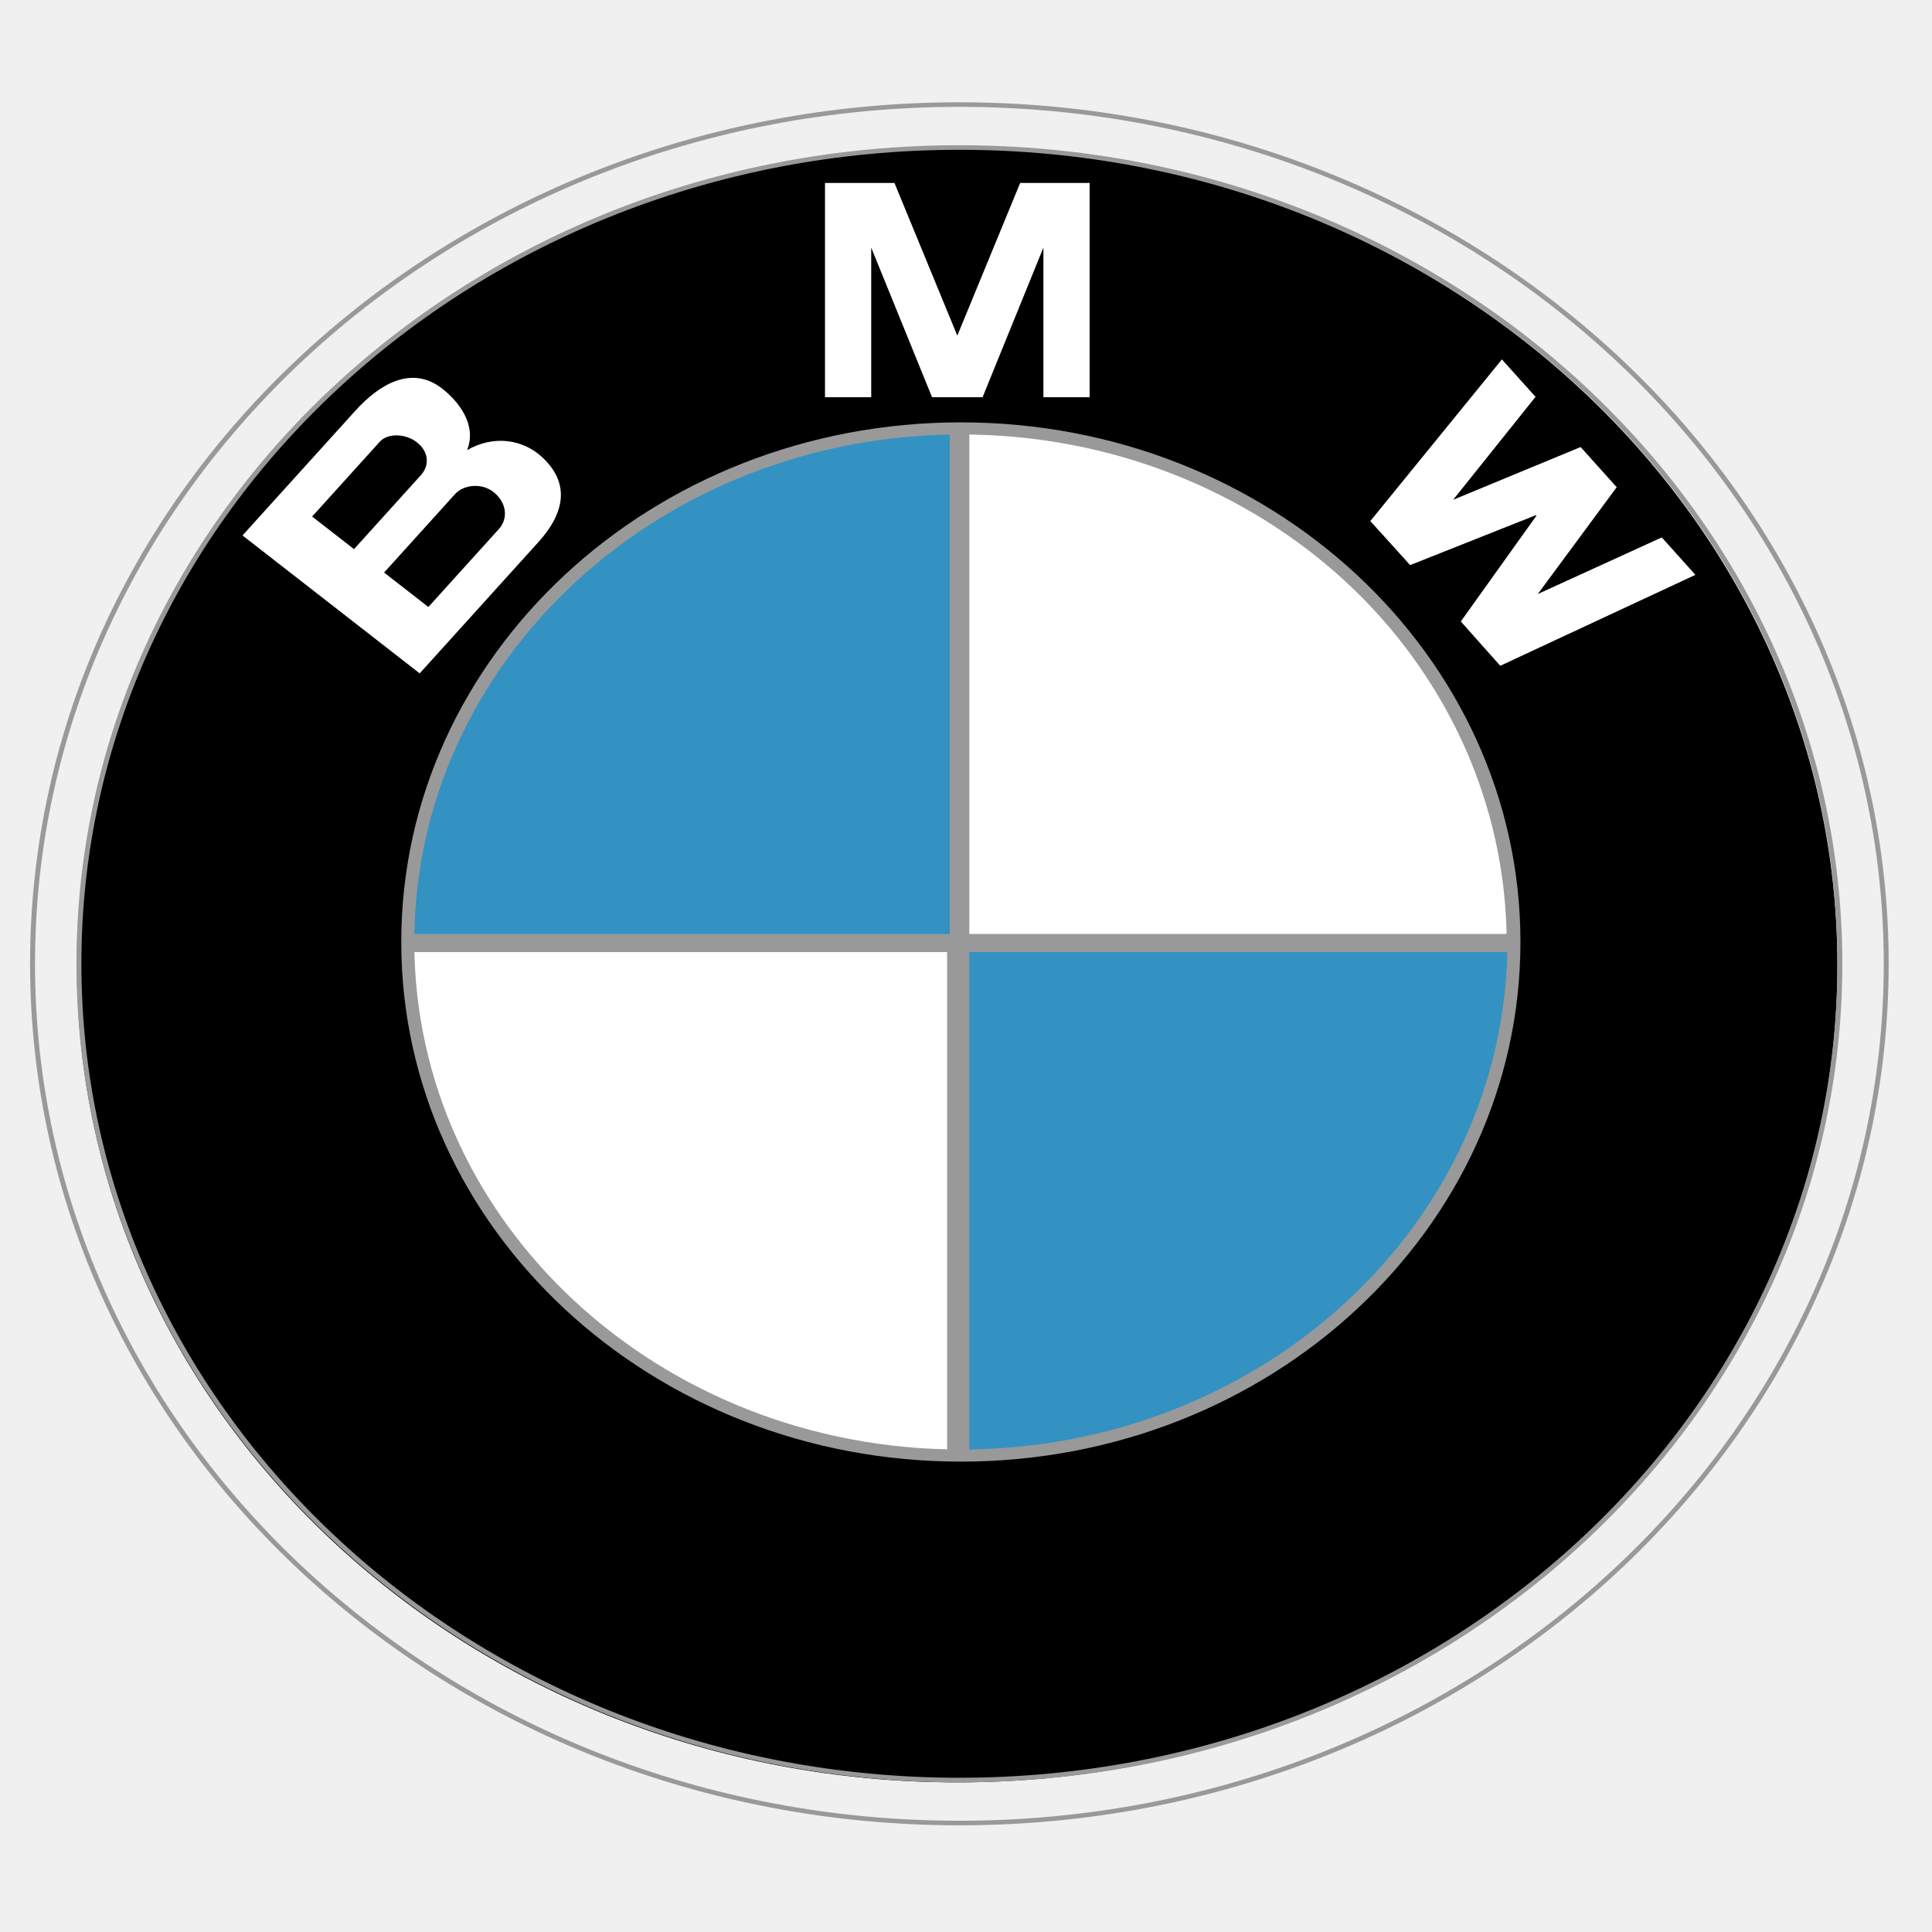
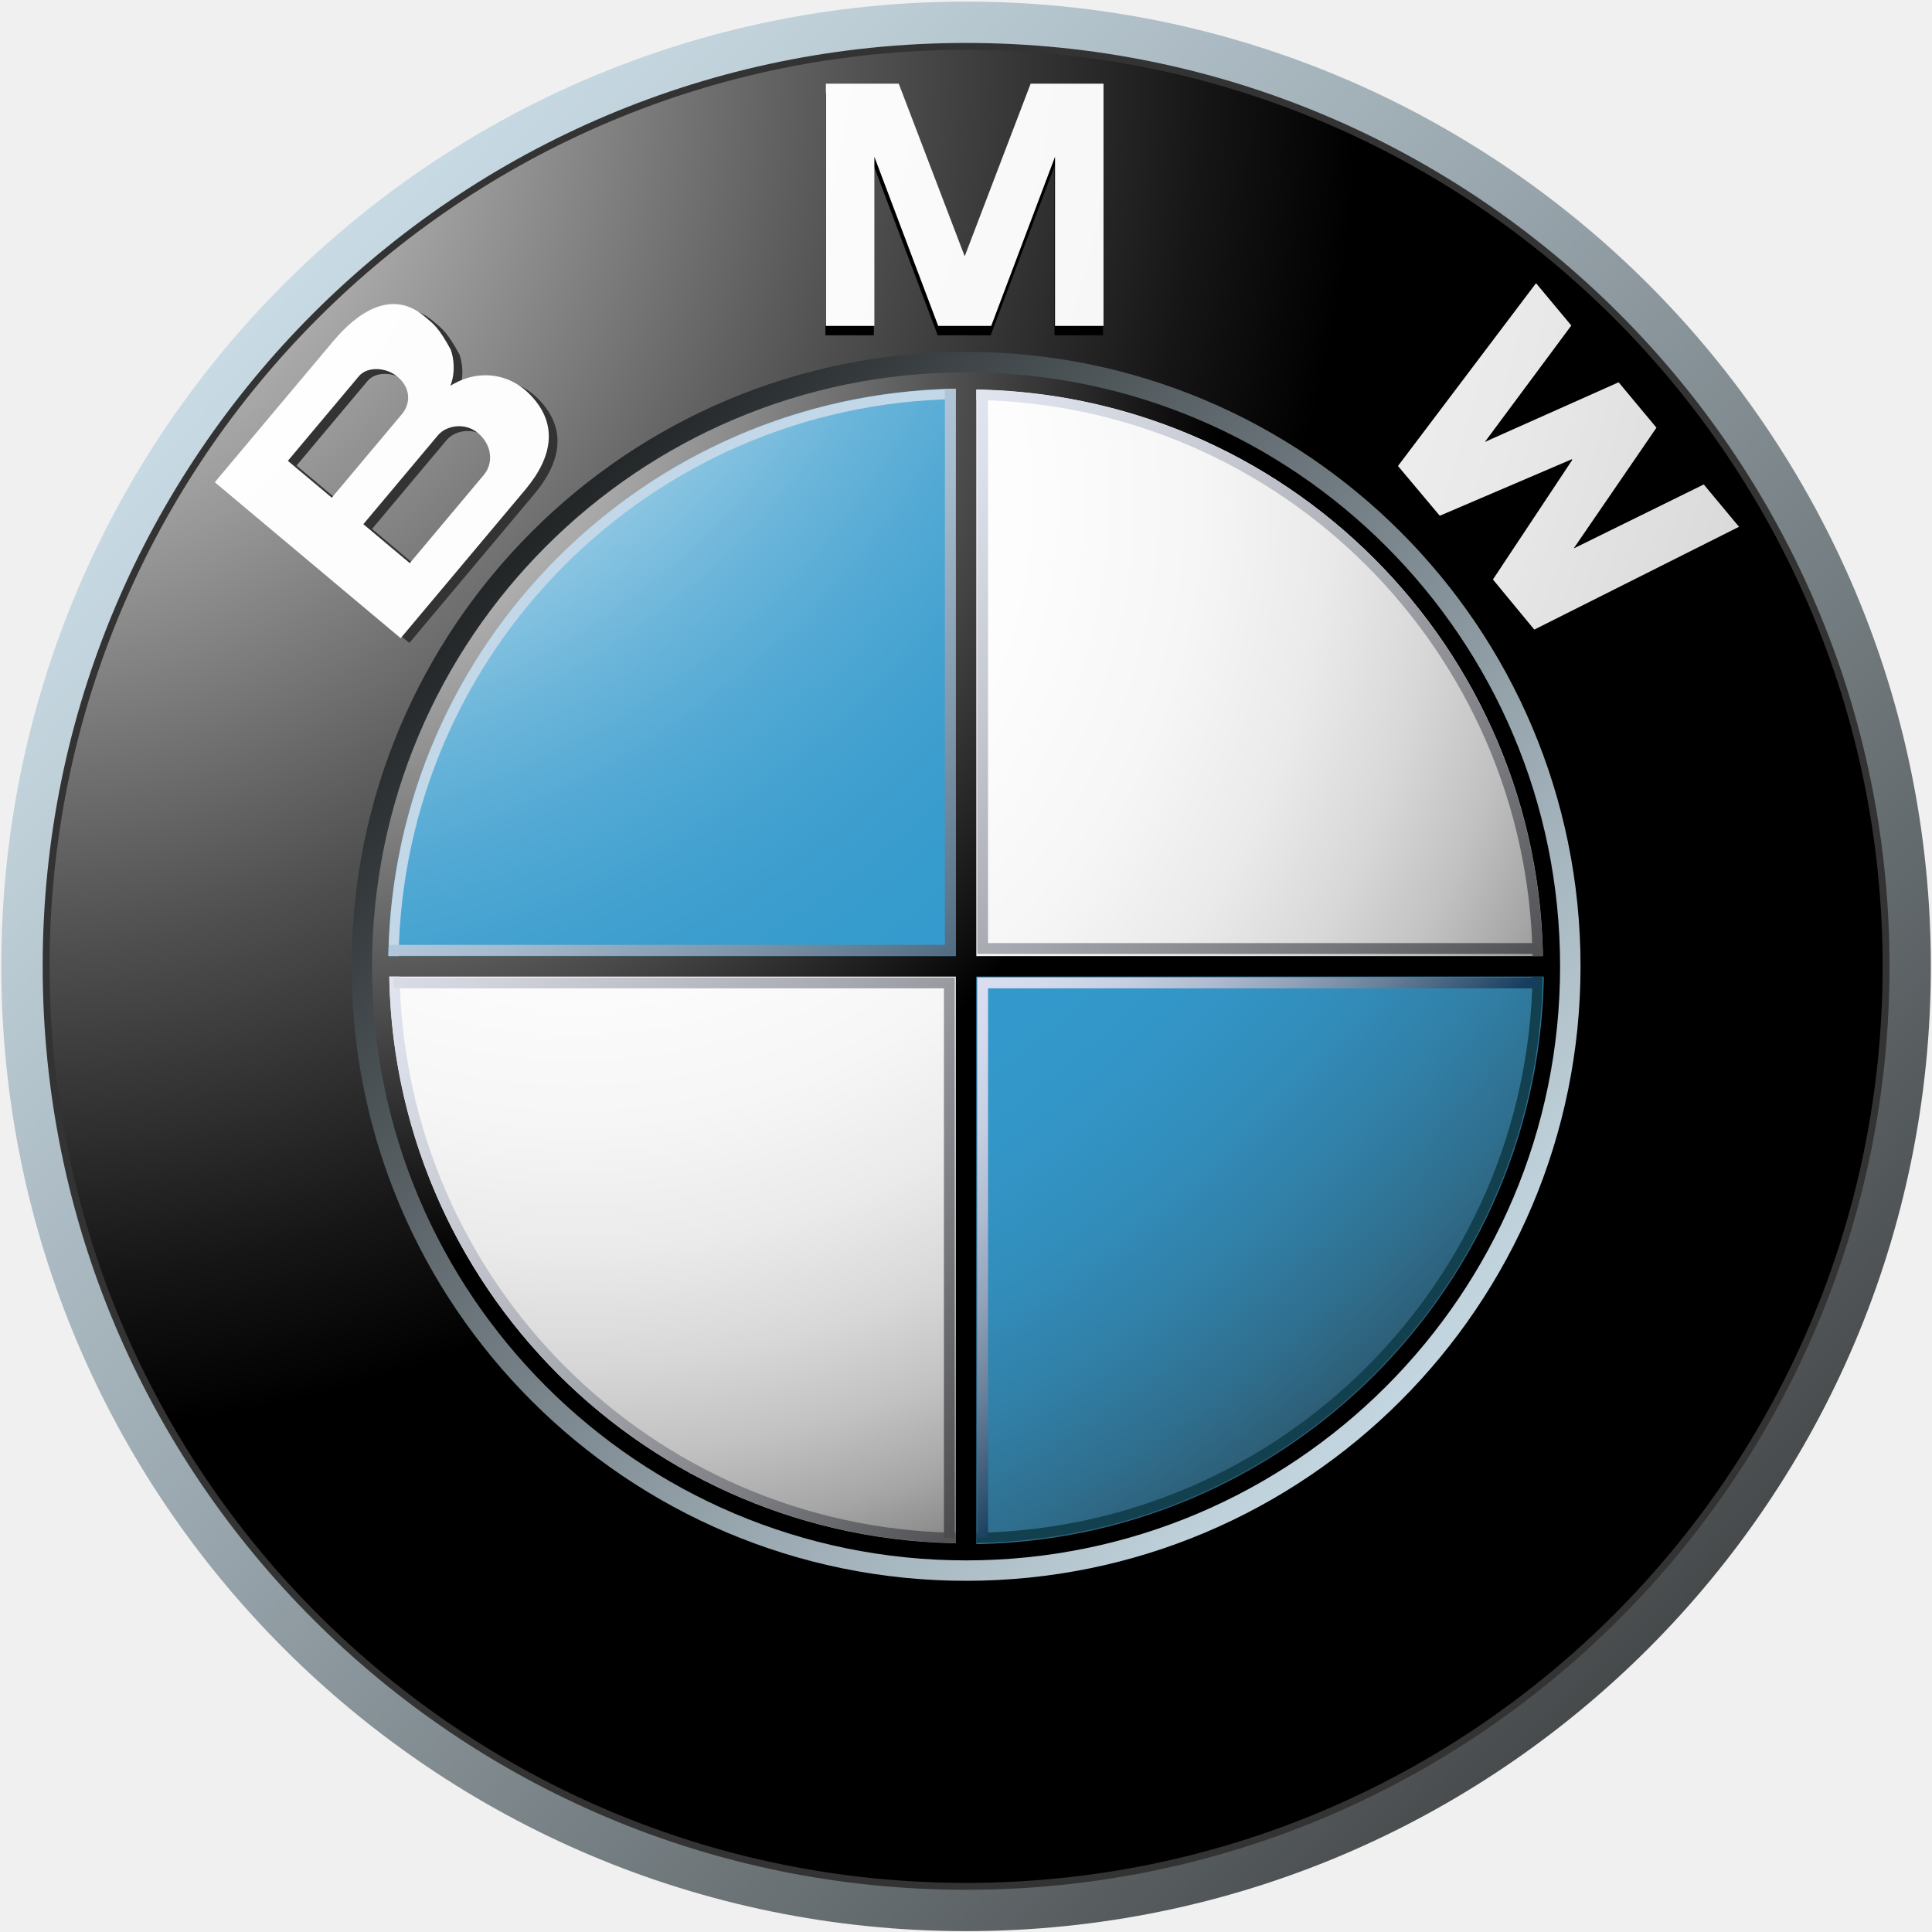
- <svg xmlns="http://www.w3.org/2000/svg" version="1.1" width="500" height="500" id="svg3407">
-   <defs id="defs3409" />
-   <g transform="translate(0,-552.3622)" id="layer1">
-     <g transform="matrix(0.8439546,0,0,0.7830636,13.41071,580.6327)" id="g5578" style="overflow:visible">
-       <path d="m 547.545,283.043 c 0,149.063 -120.859,269.918 -269.924,269.918 -149.065,0 -269.912,-120.856 -269.912,-269.918 0,-149.07 120.848,-269.919 269.912,-269.919 149.064,0 269.924,120.849 269.924,269.919 z" id="path3005" style="fill:#000000" />
-       <path d="m 278.303,-1.544 c -156.962,0 -284.215,127.135 -284.215,283.972 0,156.834 127.253,283.971 284.215,283.971 156.974,0 284.215,-127.136 284.215,-283.971 0,-156.836 -127.241,-283.972 -284.215,-283.972 z m 0,553.742 C 129.181,552.197 8.312,431.418 8.312,282.427 8.312,133.436 129.181,12.651 278.303,12.651 c 149.122,0 270.002,120.785 270.002,269.776 0,148.991 -120.88,269.77 -270.002,269.77 z" id="path3003" style="fill:none;stroke:#999999;stroke-width:1.511;stroke-miterlimit:4;stroke-opacity:1;stroke-dasharray:none" />
-       <g id="g5540">
-         <g transform="translate(-3.93499,0.3735)" id="g3049" style="fill:#ffffff;fill-opacity:1;stroke:none">
-           <radialGradient cx="-75.465" cy="-22.151" r="962.696" id="XMLID_21_" gradientUnits="userSpaceOnUse">
-             <stop id="stop3052" style="stop-color:#ffffff;stop-opacity:1" offset="0" />
-             <stop id="stop3054" style="stop-color:#fdfdfd;stop-opacity:1" offset="0.31" />
-             <stop id="stop3056" style="stop-color:#f6f6f6;stop-opacity:1" offset="0.451" />
-             <stop id="stop3058" style="stop-color:#e9e9e9;stop-opacity:1" offset="0.557" />
-             <stop id="stop3060" style="stop-color:#d7d7d7;stop-opacity:1" offset="0.646" />
-             <stop id="stop3062" style="stop-color:#bfbfbf;stop-opacity:1" offset="0.724" />
-             <stop id="stop3064" style="stop-color:#a2a2a2;stop-opacity:1" offset="0.794" />
-             <stop id="stop3066" style="stop-color:#808080;stop-opacity:1" offset="0.859" />
-             <stop id="stop3068" style="stop-color:#575757;stop-opacity:1" offset="0.92" />
-             <stop id="stop3070" style="stop-color:#2b2b2b;stop-opacity:1" offset="0.975" />
-             <stop id="stop3072" style="stop-color:#141414;stop-opacity:1" offset="1" />
-           </radialGradient>
-           <polygon points="281.512,74.687 281.695,74.687 262.328,23.981 241.031,23.981 241.031,94.802 255.201,94.802 255.201,45.353 273.859,94.802 289.35,94.802 308.008,45.353 308.008,94.802 322.178,94.802 322.178,23.981 300.881,23.981 " id="polygon3074" style="fill:#ffffff;fill-opacity:1;stroke:none" />
-         </g>
-         <g transform="translate(-3.93499,0.3735)" id="g3076" style="fill:#ffffff;fill-opacity:1;stroke:none">
-           <radialGradient cx="-75.515" cy="-22.15" r="962.794" id="XMLID_22_" gradientUnits="userSpaceOnUse">
-             <stop id="stop3079" style="stop-color:#ffffff;stop-opacity:1" offset="0" />
-             <stop id="stop3081" style="stop-color:#fdfdfd;stop-opacity:1" offset="0.31" />
-             <stop id="stop3083" style="stop-color:#f6f6f6;stop-opacity:1" offset="0.451" />
-             <stop id="stop3085" style="stop-color:#e9e9e9;stop-opacity:1" offset="0.557" />
-             <stop id="stop3087" style="stop-color:#d7d7d7;stop-opacity:1" offset="0.646" />
-             <stop id="stop3089" style="stop-color:#bfbfbf;stop-opacity:1" offset="0.724" />
-             <stop id="stop3091" style="stop-color:#a2a2a2;stop-opacity:1" offset="0.794" />
-             <stop id="stop3093" style="stop-color:#808080;stop-opacity:1" offset="0.859" />
-             <stop id="stop3095" style="stop-color:#575757;stop-opacity:1" offset="0.92" />
-             <stop id="stop3097" style="stop-color:#2b2b2b;stop-opacity:1" offset="0.975" />
-             <stop id="stop3099" style="stop-color:#141414;stop-opacity:1" offset="1" />
-           </radialGradient>
-           <polygon points="459.205,133.94 459.068,133.763 420.467,150.286 408.248,135.735 448.604,82.306 458.918,94.677 433.652,128.704 472.744,111.267 483.807,124.544 459.607,159.845 497.633,141.136 507.938,153.511 448.098,183.562 436.004,168.915 " id="polygon3101" style="fill:#ffffff;fill-opacity:1;stroke:none" />
-         </g>
-         <path d="m 150.108,114.746 c -5.691,-5.537 -14.504,-7.207 -22.766,-2.082 3.085,-8.284 -2.519,-16.042 -7.652,-20.345 -9.512,-7.975 -19.508,-1.166 -26.645,7.361 l -34.572,41.182 54.332,45.582 36.443,-43.432 c 8.319,-9.926 9.614,-19.758 0.86,-28.266 z m -70.281,19.861 20.758,-24.732 c 2.398,-2.869 7.836,-2.754 11.336,0.176 3.844,3.23 3.855,7.805 1.262,10.873 l -20.516,24.459 z m 57.281,4.114 -21.641,25.789 -13.574,-11.389 21.813,-25.996 c 2.467,-2.93 7.951,-3.785 11.658,-0.676 4.199,3.516 4.611,8.848 1.744,12.272 z" id="path3126" style="fill:#ffffff;fill-opacity:1;stroke:none" />
-       </g>
-       <g id="g5571">
-         <path d="m 108.063,274.236 h 168.904 V 105.332 c -93.287,0 -168.904,75.617 -168.904,168.904 z" id="path3209" style="fill:#3392c2;fill-opacity:1" />
-         <path d="m 279.637,276.97 v 168.904 c 93.287,0 168.904,-75.629 168.904,-168.904 h -168.904 z" id="path3244" style="fill:#3392c2;fill-opacity:1" />
-         <path d="M 277.738,275.902 V 105.94 c 93.287,0 168.904,76.103 168.904,169.962 h -168.904 z" id="path3244-4" style="fill:#ffffff;fill-opacity:1;stroke:#999999;stroke-width:1.003;stroke-opacity:1" />
-         <path d="M 275.042,274.549 V 444.453 c -91.184,0 -165.096,-76.077 -165.096,-169.904 h 165.096 z" id="path3244-9" style="fill:#ffffff;fill-opacity:1;stroke:#999999;stroke-opacity:1" />
-         <polygon points="279.012,284.993 279.012,452.306 285,452.306 285,284.993 452.309,284.993 452.309,279.001 285,279.001 285,111.692 279.012,111.692 279.012,279.001 111.703,279.001 111.703,284.993 " transform="translate(-3.65032,-6.433471)" id="polygon3259" style="fill:#999999;stroke:none" />
-       </g>
-       <path d="m 109.156,275.221 c 0,-93.741 75.928,-169.736 169.594,-169.736 93.667,0 169.605,75.996 169.605,169.736 0,93.74 -75.94,169.736 -169.605,169.736 -93.666,0 -169.594,-75.995 -169.594,-169.736 z" id="path3172" style="fill:none;stroke:#999999;stroke-width:4;stroke-miterlimit:4;stroke-opacity:1;stroke-dasharray:none" />
-     </g>
-   </g>
+ <svg xmlns="http://www.w3.org/2000/svg" xmlns:xlink="http://www.w3.org/1999/xlink" height="1015" viewBox="-.68 -.847 1015 1015" width="1015">
+   <linearGradient id="a" gradientUnits="userSpaceOnUse" x1="-74.197" x2="1001.25" y1="-54.648" y2="984.588">
+     <stop offset="0" stop-color="#dff4ff" />
+     <stop offset=".098" stop-color="#d6eaf5" />
+     <stop offset=".268" stop-color="#bfd0d9" />
+     <stop offset=".488" stop-color="#98a5ac" />
+     <stop offset=".747" stop-color="#646b6e" />
+     <stop offset="1" stop-color="#2b2b2b" />
+   </linearGradient>
+   <radialGradient id="b" cx="-6.317" cy="33.522" gradientUnits="userSpaceOnUse" r="720.108">
+     <stop offset="0" stop-color="#fff" />
+     <stop offset=".306" stop-color="#a8a8a8" />
+     <stop offset=".646" stop-color="#4f4f4f" />
+     <stop offset=".885" stop-color="#161616" />
+     <stop offset="1" />
+   </radialGradient>
+   <linearGradient id="c" gradientTransform="matrix(-1 0 0 -1 930.9756 1169.306)" gradientUnits="userSpaceOnUse" x1="54.041" x2="738.989" y1="304.847" y2="966.733">
+     <stop offset="0" stop-color="#dff4ff" />
+     <stop offset=".086" stop-color="#d6eaf5" />
+     <stop offset=".233" stop-color="#bed0d9" />
+     <stop offset=".424" stop-color="#96a4ac" />
+     <stop offset=".652" stop-color="#5f686d" />
+     <stop offset=".907" stop-color="#1a1d1e" />
+     <stop offset="1" />
+   </linearGradient>
+   <linearGradient id="d">
+     <stop offset="0" stop-color="#fff" />
+     <stop offset=".31" stop-color="#fdfdfd" />
+     <stop offset=".451" stop-color="#f6f6f6" />
+     <stop offset=".557" stop-color="#e9e9e9" />
+     <stop offset=".646" stop-color="#d7d7d7" />
+     <stop offset=".724" stop-color="#bfbfbf" />
+     <stop offset=".794" stop-color="#a2a2a2" />
+     <stop offset=".859" stop-color="#808080" />
+     <stop offset=".92" stop-color="#575757" />
+     <stop offset=".975" stop-color="#2b2b2b" />
+     <stop offset="1" stop-color="#141414" />
+   </linearGradient>
+   <radialGradient id="e" cx="-135.647" cy="-39.812" gradientUnits="userSpaceOnUse" r="1730.313" xlink:href="#d" />
+   <radialGradient id="f" cx="-135.723" cy="-39.812" gradientUnits="userSpaceOnUse" r="1730.461" xlink:href="#d" />
+   <radialGradient id="g" cx="-135.817" cy="-40.32" gradientUnits="userSpaceOnUse" r="1731.787" xlink:href="#d" />
+   <linearGradient id="h">
+     <stop offset="0" stop-color="#e6e6e6" />
+     <stop offset=".104" stop-color="#d6d6d6" />
+     <stop offset=".307" stop-color="#adadad" />
+     <stop offset=".588" stop-color="#6c6c6c" />
+     <stop offset=".933" stop-color="#121212" />
+     <stop offset="1" />
+   </linearGradient>
+   <radialGradient id="i" cx="174.253" cy="200.075" gradientUnits="userSpaceOnUse" r="466.718" xlink:href="#h" />
+   <radialGradient id="j" cx="301.906" cy="262.848" gradientUnits="userSpaceOnUse" r="678.742">
+     <stop offset="0" stop-color="#fff" />
+     <stop offset=".344" stop-color="#fdfdfd" />
+     <stop offset=".481" stop-color="#f6f6f6" />
+     <stop offset=".582" stop-color="#eaeaea" />
+     <stop offset=".665" stop-color="#d8d8d8" />
+     <stop offset=".737" stop-color="#c2c2c2" />
+     <stop offset=".802" stop-color="#a6a6a6" />
+     <stop offset=".86" stop-color="#848484" />
+     <stop offset=".913" stop-color="#5f5f5f" />
+     <stop offset=".949" stop-color="#404040" />
+     <stop offset=".957" stop-color="#404040" />
+     <stop offset="1" stop-color="#404040" />
+     <stop offset="1" />
+   </radialGradient>
+   <linearGradient id="k">
+     <stop offset=".169" stop-color="#fff" />
+     <stop offset=".196" stop-color="#e0eff7" />
+     <stop offset=".241" stop-color="#b2d9ec" />
+     <stop offset=".287" stop-color="#8bc5e2" />
+     <stop offset=".335" stop-color="#6bb5da" />
+     <stop offset=".384" stop-color="#52a9d4" />
+     <stop offset=".436" stop-color="#41a0cf" />
+     <stop offset=".491" stop-color="#369bcd" />
+     <stop offset=".556" stop-color="#39c" />
+     <stop offset=".606" stop-color="#3396c8" />
+     <stop offset=".655" stop-color="#328ebc" />
+     <stop offset=".705" stop-color="#3180a8" />
+     <stop offset=".754" stop-color="#2f6d8c" />
+     <stop offset=".803" stop-color="#2d5468" />
+     <stop offset=".851" stop-color="#2a373d" />
+     <stop offset=".871" stop-color="#292929" />
+   </linearGradient>
+   <radialGradient id="l" cx="102.618" cy="5.56" gradientUnits="userSpaceOnUse" r="1202.06" xlink:href="#k" />
+   <radialGradient id="m" cx="102.618" cy="5.551" gradientUnits="userSpaceOnUse" r="1202.037" xlink:href="#k" />
+   <radialGradient id="n" cx="180.627" cy="205.954" gradientUnits="userSpaceOnUse" r="457.773" xlink:href="#h" />
+   <linearGradient id="o">
+     <stop offset="0" stop-color="#f0f4ff" />
+     <stop offset=".109" stop-color="#ebeff9" />
+     <stop offset=".247" stop-color="#dce0ea" />
+     <stop offset=".403" stop-color="#c4c7cf" />
+     <stop offset=".57" stop-color="#a2a4ab" />
+     <stop offset=".747" stop-color="#76777c" />
+     <stop offset=".929" stop-color="#414243" />
+     <stop offset="1" stop-color="#2b2b2b" />
+   </linearGradient>
+   <linearGradient id="p" gradientUnits="userSpaceOnUse" x1="446.835" x2="893.254" xlink:href="#o" y1="91.655" y2="523.042" />
+   <linearGradient id="q" gradientUnits="userSpaceOnUse" x1="84.488" x2="530.914" xlink:href="#o" y1="455.87" y2="887.265" />
+   <linearGradient id="r" gradientUnits="userSpaceOnUse" x1="300.459" x2="531.948" y1="302.041" y2="525.736">
+     <stop offset="0" stop-color="#c2d7e8" />
+     <stop offset=".134" stop-color="#bacfe1" />
+     <stop offset=".343" stop-color="#a4bacd" />
+     <stop offset=".6" stop-color="#8098ac" />
+     <stop offset=".894" stop-color="#4e697f" />
+     <stop offset="1" stop-color="#3a566d" />
+   </linearGradient>
+   <linearGradient id="s" gradientUnits="userSpaceOnUse" x1="184.524" x2="626.457" y1="356.854" y2="783.908">
+     <stop offset="0" stop-color="#f0f4ff" />
+     <stop offset=".097" stop-color="#e8ebf6" />
+     <stop offset=".257" stop-color="#d1d4dd" />
+     <stop offset=".459" stop-color="#abaeb5" />
+     <stop offset=".695" stop-color="#78797d" />
+     <stop offset=".958" stop-color="#363637" />
+     <stop offset="1" stop-color="#2b2b2b" />
+   </linearGradient>
+   <linearGradient id="t" gradientUnits="userSpaceOnUse" x1="510.257" x2="665.275" y1="515.267" y2="665.066">
+     <stop offset="0" stop-color="#d9def0" />
+     <stop offset=".123" stop-color="#d4daec" />
+     <stop offset=".263" stop-color="#c7cfe2" />
+     <stop offset=".411" stop-color="#b0bcd1" />
+     <stop offset=".566" stop-color="#90a1b8" />
+     <stop offset=".725" stop-color="#677f99" />
+     <stop offset=".885" stop-color="#355674" />
+     <stop offset=".972" stop-color="#173d5d" />
+   </linearGradient>
+   <linearGradient id="u" gradientUnits="userSpaceOnUse" x1="351.678" x2="793.132" xlink:href="#o" y1="194.776" y2="621.366" />
+   <path d="m506.86 0c-279.92 0-506.86 226.918-506.86 506.848 0 279.926 226.94 506.848 506.86 506.848 279.94 0 506.857-226.922 506.857-506.848.001-279.93-226.916-506.848-506.857-506.848zm0 988.352c-265.939 0-481.495-215.574-481.495-481.504 0-265.927 215.556-481.512 481.495-481.512 265.937 0 481.511 215.584 481.511 481.512 0 265.93-215.574 481.504-481.511 481.504z" fill="url(#a)" />
+   <path d="m992.003 506.848c0 267.914-217.227 485.133-485.143 485.133-267.919 0-485.123-217.219-485.123-485.133 0-267.929 217.204-485.133 485.123-485.133 267.916 0 485.143 217.204 485.143 485.133z" fill="#333" />
+   <path d="m988.371 506.848c0 265.93-215.574 481.504-481.511 481.504-265.939 0-481.495-215.574-481.495-481.504 0-265.927 215.556-481.512 481.495-481.512 265.937 0 481.511 215.585 481.511 481.512z" fill="url(#b)" />
+   <path d="m829.676 506.848c0 178.28-144.53 322.803-322.815 322.803-178.289 0-322.819-144.522-322.819-322.803 0-178.289 144.53-322.816 322.819-322.816 178.285 0 322.815 144.528 322.815 322.816z" fill="url(#c)" />
+   <polygon points="519.79 175.308 553.324 86.431 553.324 175.308 578.792 175.308 578.792 48.021 540.518 48.021 505.704 139.157 506.035 139.157 471.223 48.021 432.947 48.021 432.947 175.308 458.416 175.308 458.416 86.431 491.949 175.308" />
+   <polygon points="869.313 232.384 825.798 295.831 894.146 262.216 912.684 284.447 805.115 338.459 783.379 312.144 825.077 249.275 824.83 248.965 755.473 278.651 733.489 252.513 806.021 156.469 824.563 178.712 779.146 239.871 849.433 208.522" />
+   <path d="m281.427 208.068c-10.251-9.951-26.069-12.951-40.939-3.733 2.847-7.363 1.691-14.858.186-19.015-6.414-11.662-8.662-13.137-13.899-17.561-17.097-14.324-35.082-2.093-47.93 13.219l-62.116 74.028 97.651 81.925 65.5-78.047c14.971-17.838 17.282-35.523 1.547-50.816zm-126.321 35.7l37.311-44.464c4.33-5.146 14.106-4.94 20.375.341 6.908 5.795 6.928 14.002 2.289 19.54l-36.896 43.95zm102.934 7.393l-38.896 46.353-24.355-20.47 39.185-46.711c4.434-5.281 14.313-6.817 20.974-1.229 7.505 6.312 8.247 15.912 3.092 22.057z" fill="#333" />
+   <polygon fill="url(#e)" points="520.06 170.39 553.592 81.515 553.592 170.39 579.063 170.39 579.063 43.103 540.784 43.103 505.973 134.236 506.303 134.236 471.491 43.103 433.212 43.103 433.212 170.39 458.683 170.39 458.683 81.515 492.218 170.39" />
+   <polygon fill="url(#f)" points="869.563 223.844 826.067 287.293 894.413 253.667 912.934 275.909 805.38 329.921 783.645 303.596 825.345 240.735 825.1 240.416 755.72 270.114 733.759 243.963 806.291 147.93 824.83 170.164 779.419 231.322 849.68 199.985" />
+   <path d="m276.868 205.563c-10.23-9.951-26.069-12.953-40.916-3.743 2.824-7.364 1.67-14.86.166-18.996-6.415-11.682-8.642-13.137-13.923-17.57-17.096-14.333-35.059-2.095-47.887 13.231l-62.139 74.016 97.653 81.926 65.499-78.059c14.953-17.839 17.282-35.512 1.547-50.805zm-126.317 35.698l37.307-44.453c4.312-5.155 14.086-4.949 20.376.319 6.909 5.806 6.93 14.023 2.268 19.54l-36.873 43.959zm102.952 7.393l-38.896 46.352-24.398-20.47 39.207-46.721c4.433-5.269 14.291-6.806 20.953-1.216 7.547 6.32 8.29 15.9 3.134 22.055z" fill="url(#g)" />
+   <path d="m194.788 506.852c0-172.358 139.724-312.082 312.073-312.082 172.367 0 312.072 139.724 312.072 312.082 0 172.351-139.705 312.071-312.072 312.071-172.35 0-312.073-139.72-312.073-312.071z" fill="url(#i)" />
+   <path d="m203.759 506.852c0-167.399 135.702-303.112 303.102-303.112s303.12 135.712 303.12 303.112c0 167.401-135.721 303.113-303.12 303.113s-303.102-135.712-303.102-303.113z" fill="url(#j)" />
+   <path d="m203.284 506.852h303.576v-303.575c-167.669 0-303.576 135.908-303.576 303.575z" fill="url(#l)" />
+   <path d="m506.86 506.852v303.579c167.667 0 303.576-135.933 303.576-303.579z" fill="url(#m)" />
+   <polygon fill="url(#n)" points="812.95 501.458 512.242 501.458 512.242 200.75 501.476 200.75 501.476 501.458 200.768 501.458 200.768 512.225 501.476 512.225 501.476 812.942 512.242 812.942 512.242 512.225 812.95 512.225" />
+   <path d="m512.242 209.267c160.141 2.848 289.366 132.062 292.232 292.191h5.36c-2.863-163.099-134.482-294.736-297.593-297.583v5.392z" fill="url(#p)" />
+   <path d="m208.729 501.418c2.845-160.347 132.256-289.747 292.604-292.604v-5.383c-163.336 2.856-295.12 134.669-297.987 297.986h5.383z" fill="#c2d7e8" />
+   <path d="m501.476 804.433c-160.139-2.844-289.364-132.069-292.211-292.208h-5.381c2.866 163.108 134.484 294.75 297.593 297.594v-5.386z" fill="url(#q)" />
+   <path d="m804.475 512.225c-2.866 160.139-132.092 289.364-292.232 292.208v5.386c163.11-2.844 294.747-134.485 297.593-297.594z" fill="#12404f" />
+   <polygon fill="url(#r)" points="495.724 203.432 495.724 495.551 203.614 495.551 203.614 501.315 495.724 501.315 501.476 501.315 501.476 495.551 501.476 203.432" />
+   <polygon fill="url(#s)" points="495.229 806.995 495.229 518.391 206.029 518.391 206.029 512.7 495.229 512.7 500.92 512.7 500.92 518.391 500.92 806.995" />
+   <polygon fill="url(#t)" points="518.409 806.995 518.409 518.391 807.011 518.391 807.011 512.7 518.409 512.7 512.737 512.7 512.737 518.391 512.737 806.995" />
+   <polygon fill="url(#u)" points="518.409 206.011 518.409 494.613 807.011 494.613 807.011 500.295 518.409 500.295 512.737 500.295 512.737 494.613 512.737 206.011" />
</svg>
